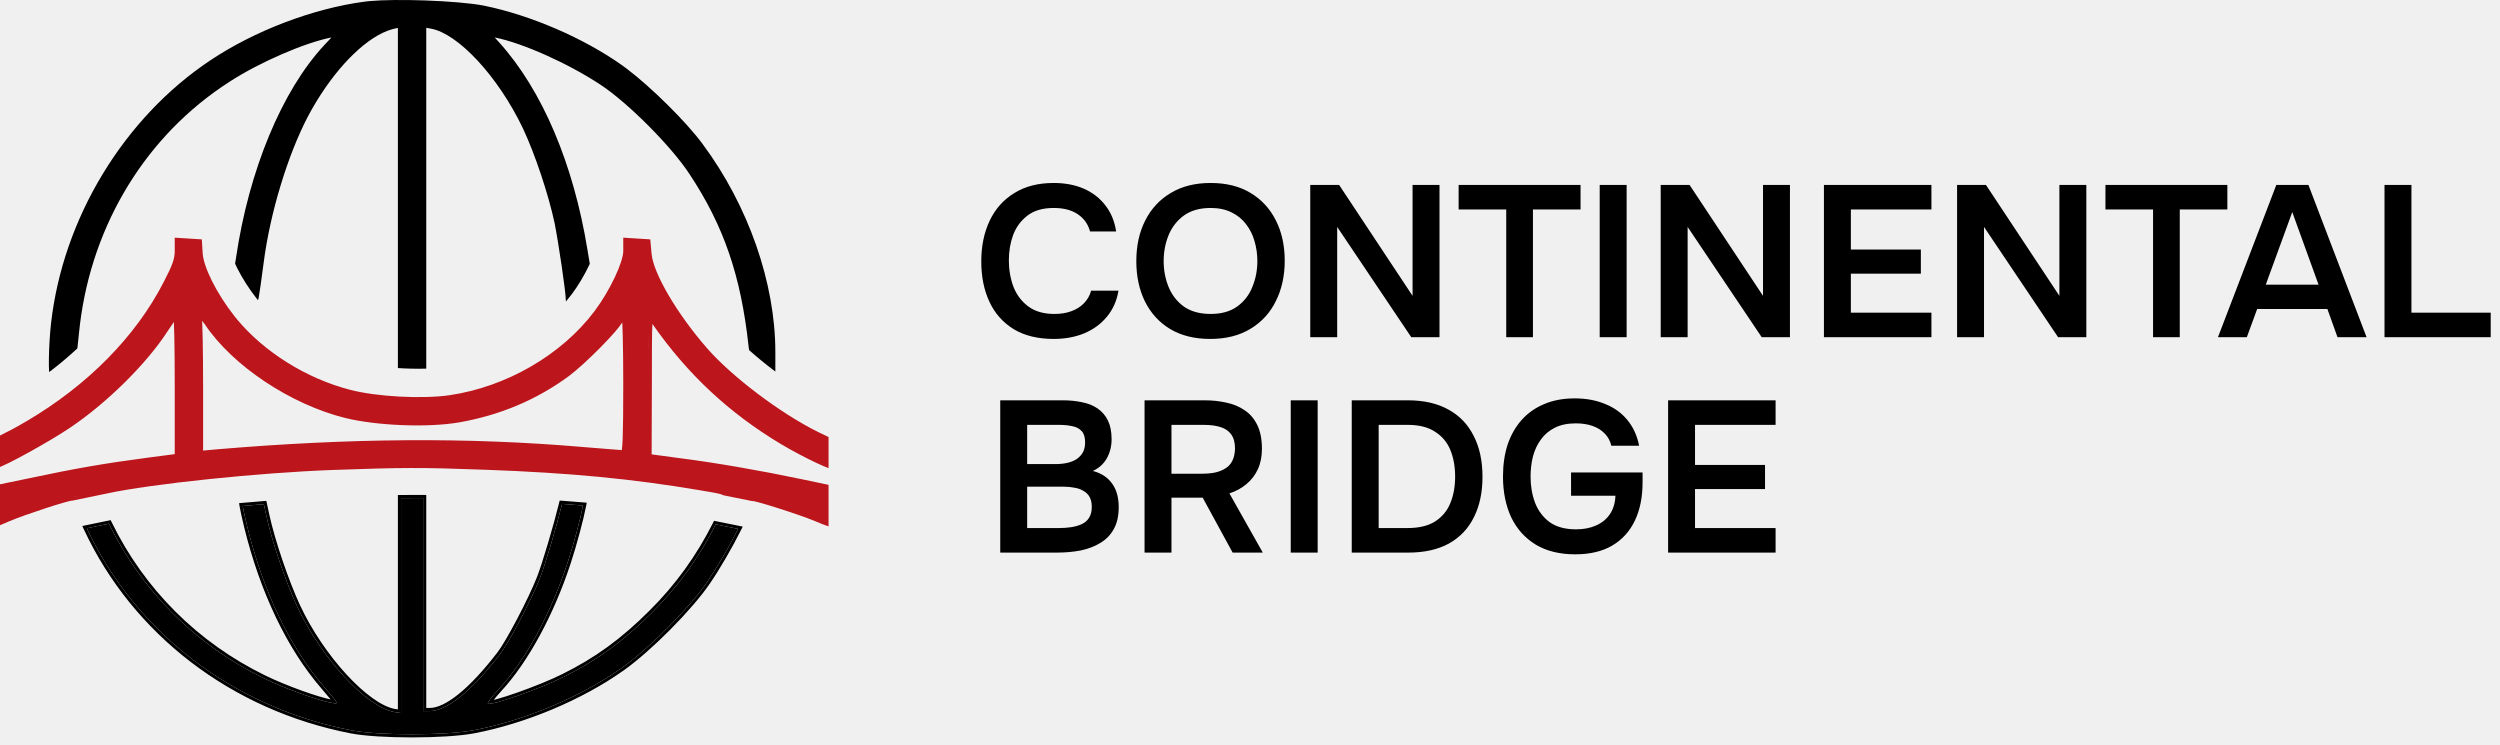
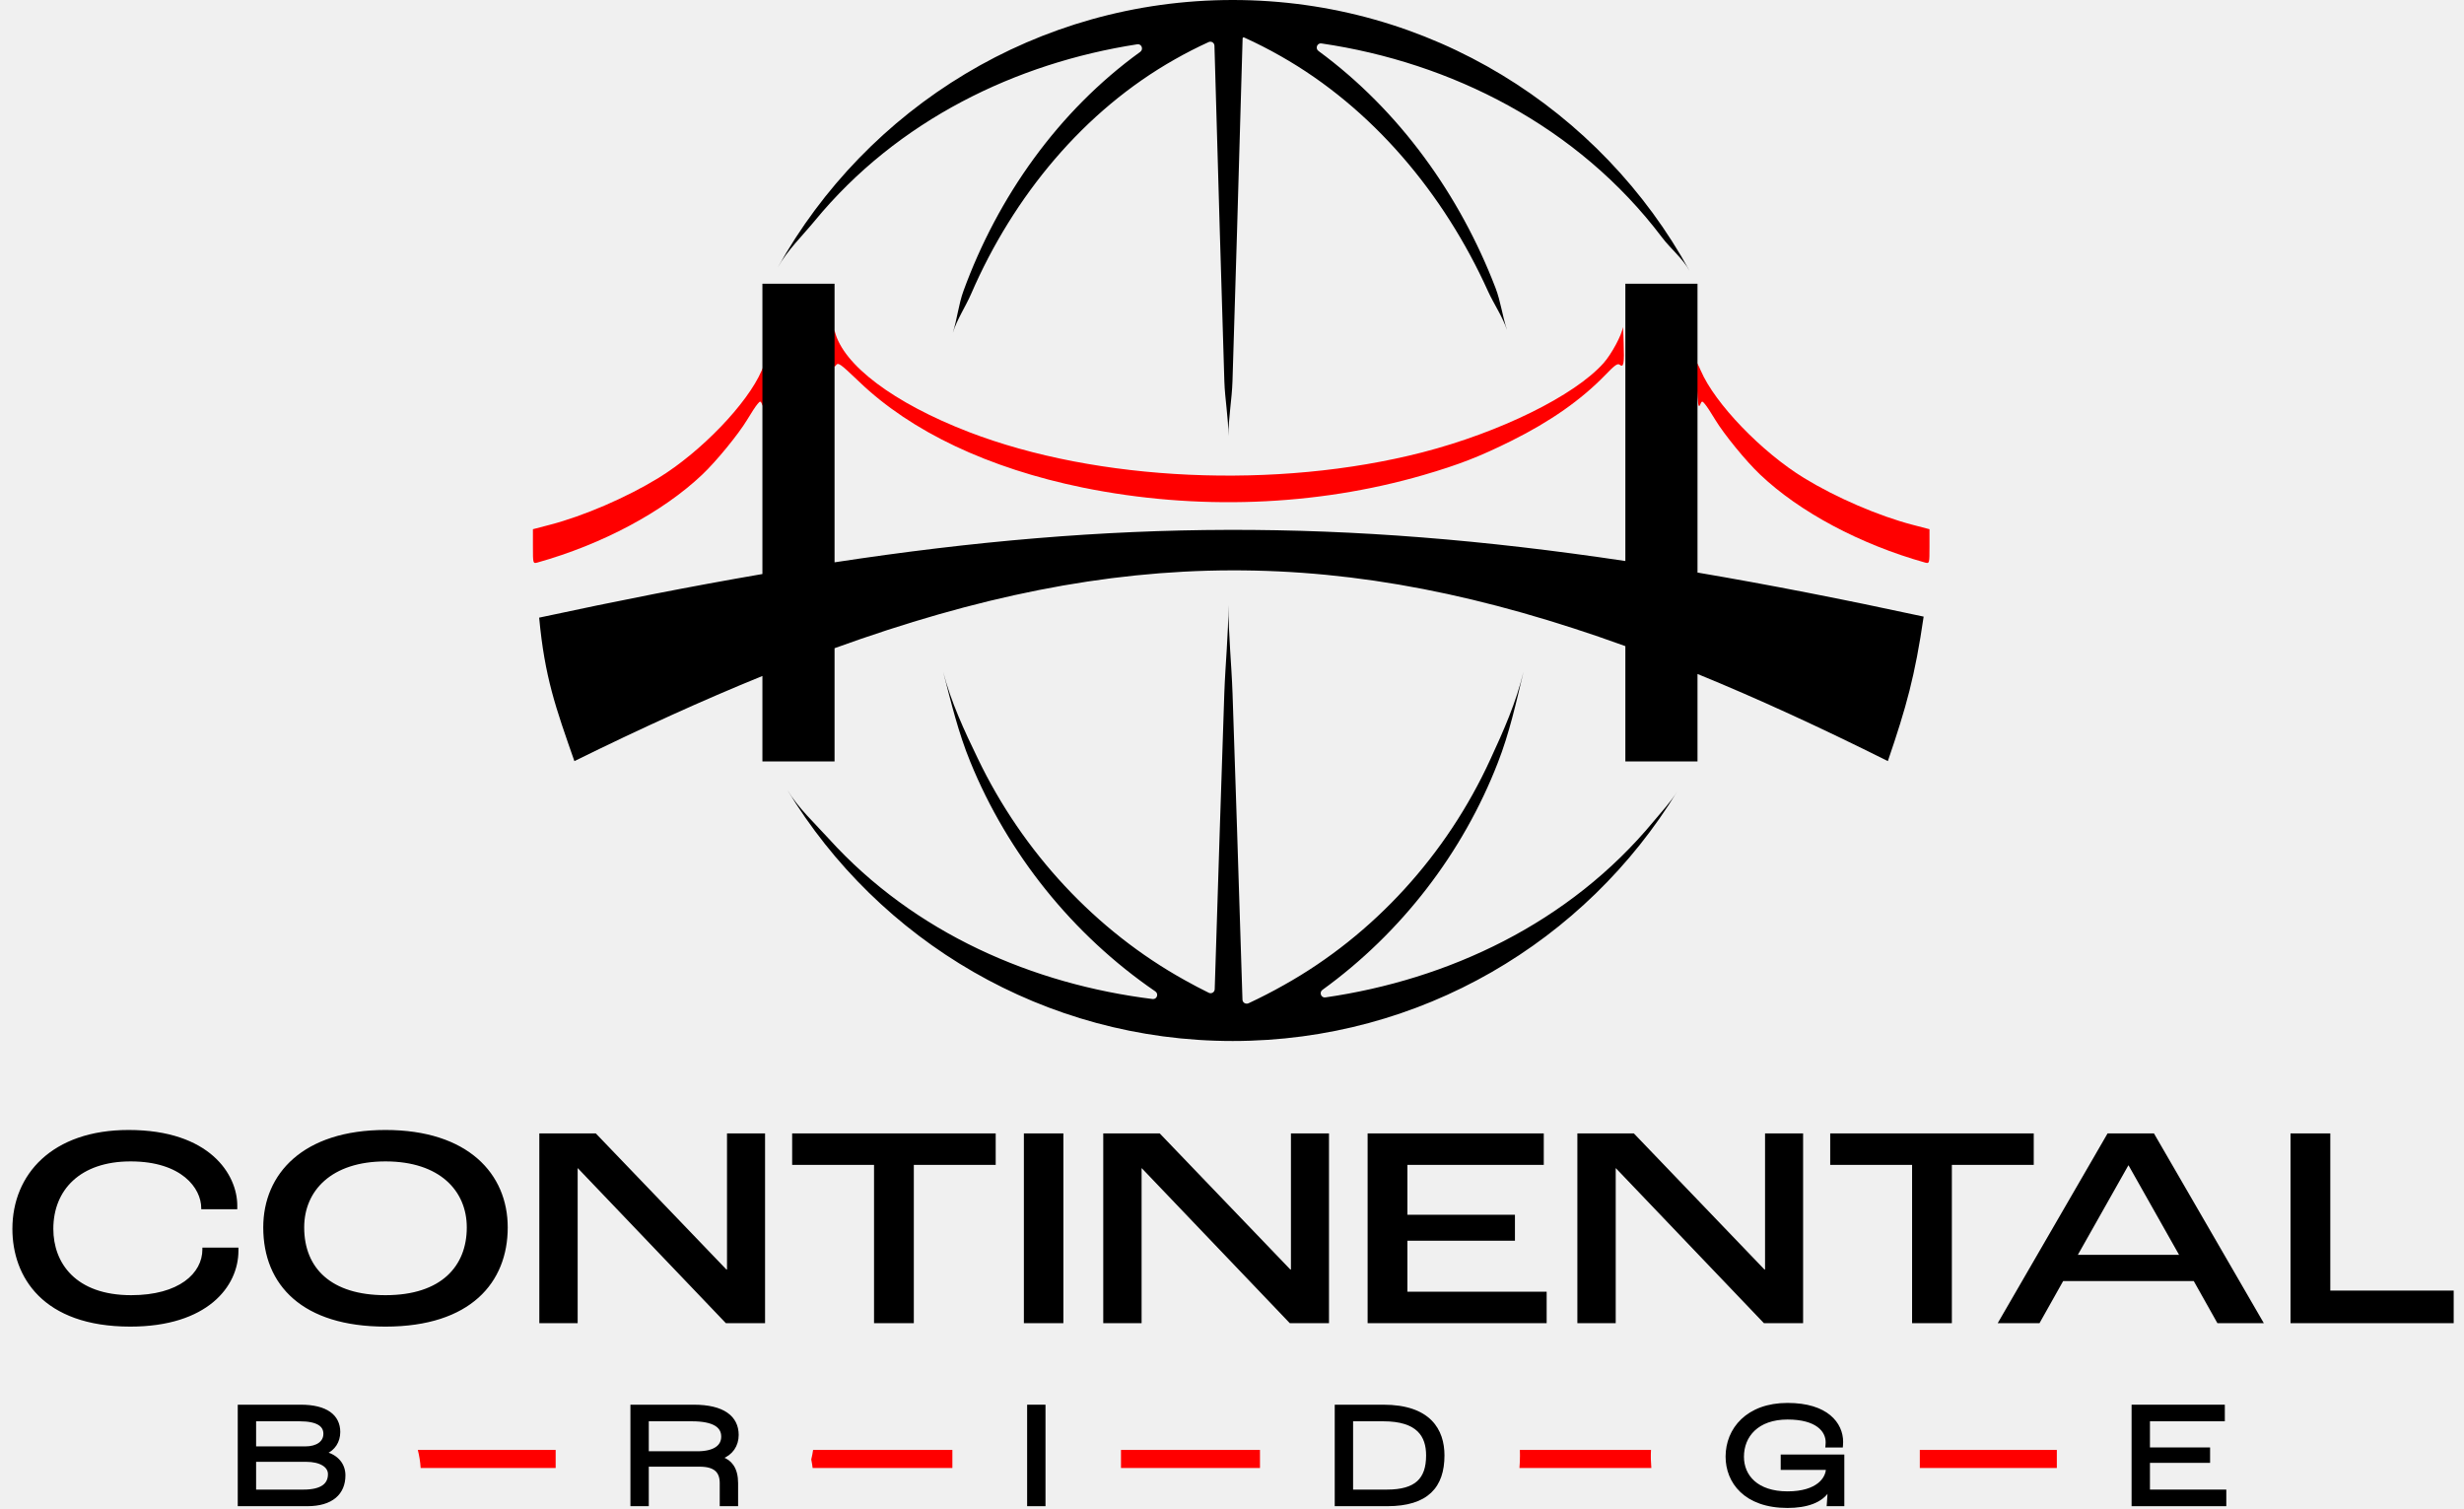
- <svg xmlns="http://www.w3.org/2000/svg" width="215" height="64" viewBox="0 0 215 64" fill="none">
-   <mask id="path-1-outside-1_488_2898" maskUnits="userSpaceOnUse" x="6.466" y="42.148" width="58" height="22" fill="black">
-     <rect fill="white" x="6.466" y="42.148" width="58" height="22" />
-     <path d="M30.213 62.806C32.569 63.262 38.251 63.262 40.702 62.806C45.13 61.97 49.956 59.936 53.49 57.428C55.827 55.775 59.342 52.221 60.824 50.036C61.722 48.722 62.751 46.935 63.477 45.483L61.556 45.094C60.132 47.924 58.316 50.453 56.055 52.696C53.603 55.148 51.361 56.782 48.492 58.207C46.497 59.214 42.184 60.734 41.956 60.506C41.899 60.449 42.317 59.898 42.906 59.252C45.186 56.801 47.39 52.734 48.815 48.383C49.351 46.762 49.911 44.639 50.138 43.476C49.548 43.425 48.949 43.379 48.339 43.334C47.88 45.215 46.873 48.621 46.421 49.751C45.68 51.632 43.742 55.319 42.981 56.288C40.549 59.442 38.421 61.152 36.958 61.152H36.389V42.835C35.749 42.829 35.13 42.831 34.488 42.838V61.323L33.88 61.228C31.486 60.772 27.629 56.591 25.558 52.164C24.57 50.036 23.392 46.578 22.898 44.316C22.827 43.97 22.755 43.644 22.691 43.361C22.087 43.41 21.479 43.46 20.873 43.515C20.938 43.913 21.071 44.478 21.263 45.286C22.631 50.853 24.931 55.661 27.838 59.024C29.148 60.563 29.168 60.563 28.541 60.449C27.287 60.221 24.455 59.195 22.707 58.34C16.867 55.495 12.205 50.858 9.366 45.038L7.466 45.431C11.638 54.376 20.046 60.833 30.213 62.806Z" />
-   </mask>
-   <path d="M30.213 62.806C32.569 63.262 38.251 63.262 40.702 62.806C45.13 61.97 49.956 59.936 53.49 57.428C55.827 55.775 59.342 52.221 60.824 50.036C61.722 48.722 62.751 46.935 63.477 45.483L61.556 45.094C60.132 47.924 58.316 50.453 56.055 52.696C53.603 55.148 51.361 56.782 48.492 58.207C46.497 59.214 42.184 60.734 41.956 60.506C41.899 60.449 42.317 59.898 42.906 59.252C45.186 56.801 47.39 52.734 48.815 48.383C49.351 46.762 49.911 44.639 50.138 43.476C49.548 43.425 48.949 43.379 48.339 43.334C47.88 45.215 46.873 48.621 46.421 49.751C45.68 51.632 43.742 55.319 42.981 56.288C40.549 59.442 38.421 61.152 36.958 61.152H36.389V42.835C35.749 42.829 35.13 42.831 34.488 42.838V61.323L33.88 61.228C31.486 60.772 27.629 56.591 25.558 52.164C24.57 50.036 23.392 46.578 22.898 44.316C22.827 43.97 22.755 43.644 22.691 43.361C22.087 43.41 21.479 43.46 20.873 43.515C20.938 43.913 21.071 44.478 21.263 45.286C22.631 50.853 24.931 55.661 27.838 59.024C29.148 60.563 29.168 60.563 28.541 60.449C27.287 60.221 24.455 59.195 22.707 58.34C16.867 55.495 12.205 50.858 9.366 45.038L7.466 45.431C11.638 54.376 20.046 60.833 30.213 62.806Z" fill="black" />
-   <path d="M30.213 62.806L30.162 63.071L30.162 63.071L30.213 62.806ZM40.702 62.806L40.752 63.071L40.752 63.071L40.702 62.806ZM53.49 57.428L53.334 57.208L53.334 57.208L53.49 57.428ZM60.824 50.036L60.601 49.885L60.601 49.884L60.824 50.036ZM63.477 45.483L63.53 45.218L63.875 45.288L63.718 45.603L63.477 45.483ZM61.556 45.094L61.315 44.972L61.407 44.788L61.609 44.829L61.556 45.094ZM56.055 52.696L55.864 52.505L55.865 52.505L56.055 52.696ZM48.492 58.207L48.371 57.966L48.372 57.965L48.492 58.207ZM41.956 60.506L41.765 60.697L41.765 60.697L41.956 60.506ZM42.906 59.252L42.707 59.07L42.709 59.068L42.906 59.252ZM48.815 48.383L48.559 48.299L48.559 48.298L48.815 48.383ZM50.138 43.476L50.161 43.207L50.46 43.233L50.403 43.527L50.138 43.476ZM48.339 43.334L48.077 43.27L48.131 43.048L48.358 43.065L48.339 43.334ZM46.421 49.751L46.17 49.652L46.17 49.651L46.421 49.751ZM42.981 56.288L42.768 56.123L42.769 56.122L42.981 56.288ZM36.389 61.152V61.422H36.119V61.152H36.389ZM36.389 42.835L36.391 42.565L36.658 42.568V42.835H36.389ZM34.488 42.838H34.218V42.571L34.485 42.568L34.488 42.838ZM34.488 61.323H34.758V61.638L34.447 61.59L34.488 61.323ZM33.88 61.228L33.838 61.495L33.829 61.494L33.88 61.228ZM25.558 52.164L25.313 52.278L25.313 52.278L25.558 52.164ZM22.898 44.316L22.634 44.374L22.633 44.37L22.898 44.316ZM22.691 43.361L22.67 43.092L22.904 43.074L22.955 43.302L22.691 43.361ZM20.873 43.515L20.607 43.558L20.56 43.272L20.849 43.246L20.873 43.515ZM21.263 45.286L21.001 45.351L21 45.349L21.263 45.286ZM27.838 59.024L28.042 58.848L28.043 58.849L27.838 59.024ZM28.541 60.449L28.589 60.184L28.589 60.184L28.541 60.449ZM22.707 58.34L22.825 58.097L22.826 58.097L22.707 58.34ZM9.366 45.038L9.312 44.774L9.517 44.731L9.609 44.92L9.366 45.038ZM7.466 45.431L7.221 45.545L7.077 45.236L7.411 45.166L7.466 45.431ZM30.213 62.806L30.264 62.541C31.416 62.764 33.404 62.878 35.422 62.878C37.439 62.878 39.452 62.764 40.653 62.54L40.702 62.806L40.752 63.071C39.501 63.304 37.447 63.417 35.422 63.417C33.397 63.417 31.366 63.304 30.162 63.071L30.213 62.806ZM40.702 62.806L40.652 62.541C45.042 61.711 49.833 59.693 53.334 57.208L53.49 57.428L53.646 57.648C50.079 60.179 45.216 62.228 40.752 63.071L40.702 62.806ZM53.49 57.428L53.334 57.208C55.647 55.572 59.138 52.041 60.601 49.885L60.824 50.036L61.047 50.188C59.546 52.401 56.008 55.977 53.646 57.648L53.49 57.428ZM60.824 50.036L60.601 49.884C61.491 48.582 62.514 46.806 63.235 45.362L63.477 45.483L63.718 45.603C62.988 47.065 61.953 48.863 61.047 50.188L60.824 50.036ZM63.477 45.483L63.423 45.747L61.502 45.358L61.556 45.094L61.609 44.829L63.53 45.218L63.477 45.483ZM61.556 45.094L61.797 45.215C60.36 48.07 58.528 50.623 56.245 52.888L56.055 52.696L55.865 52.505C58.105 50.282 59.904 47.777 61.315 44.972L61.556 45.094ZM56.055 52.696L56.245 52.887C53.775 55.357 51.51 57.01 48.612 58.449L48.492 58.207L48.372 57.965C51.213 56.554 53.432 54.938 55.864 52.505L56.055 52.696ZM48.492 58.207L48.614 58.448C47.601 58.959 46.012 59.595 44.651 60.074C43.97 60.314 43.34 60.516 42.863 60.645C42.626 60.709 42.419 60.757 42.261 60.781C42.183 60.792 42.106 60.8 42.038 60.798C42.005 60.798 41.964 60.794 41.923 60.784C41.885 60.774 41.821 60.752 41.765 60.697L41.956 60.506L42.147 60.315C42.105 60.274 42.063 60.263 42.056 60.261C42.044 60.258 42.041 60.259 42.052 60.259C42.074 60.26 42.115 60.257 42.18 60.247C42.309 60.228 42.492 60.186 42.723 60.124C43.181 60 43.797 59.803 44.472 59.565C45.823 59.09 47.388 58.462 48.371 57.966L48.492 58.207ZM41.956 60.506L41.765 60.697C41.69 60.621 41.681 60.532 41.681 60.487C41.681 60.44 41.692 60.402 41.7 60.378C41.716 60.33 41.741 60.282 41.764 60.242C41.813 60.157 41.886 60.053 41.974 59.937C42.151 59.703 42.409 59.397 42.707 59.07L42.906 59.252L43.106 59.434C42.815 59.753 42.569 60.046 42.404 60.263C42.321 60.373 42.263 60.457 42.231 60.512C42.214 60.541 42.211 60.551 42.213 60.546C42.213 60.544 42.22 60.524 42.221 60.492C42.221 60.462 42.215 60.383 42.147 60.315L41.956 60.506ZM42.906 59.252L42.709 59.068C44.954 56.654 47.142 52.626 48.559 48.299L48.815 48.383L49.072 48.467C47.639 52.842 45.419 56.947 43.104 59.436L42.906 59.252ZM48.815 48.383L48.559 48.298C49.092 46.686 49.649 44.575 49.873 43.424L50.138 43.476L50.403 43.527C50.174 44.704 49.61 46.838 49.072 48.468L48.815 48.383ZM50.138 43.476L50.114 43.744C49.526 43.694 48.929 43.648 48.319 43.603L48.339 43.334L48.358 43.065C48.969 43.109 49.57 43.156 50.161 43.207L50.138 43.476ZM48.339 43.334L48.601 43.398C48.141 45.283 47.131 48.703 46.671 49.851L46.421 49.751L46.17 49.651C46.615 48.538 47.618 45.147 48.077 43.27L48.339 43.334ZM46.421 49.751L46.672 49.85C46.296 50.804 45.621 52.206 44.947 53.487C44.276 54.762 43.591 55.948 43.194 56.455L42.981 56.288L42.769 56.122C43.132 55.659 43.796 54.517 44.469 53.236C45.14 51.961 45.805 50.579 46.17 49.652L46.421 49.751ZM42.981 56.288L43.195 56.453C41.972 58.039 40.817 59.273 39.776 60.113C38.743 60.946 37.785 61.422 36.958 61.422V61.152V60.883C37.595 60.883 38.431 60.504 39.437 59.693C40.434 58.889 41.559 57.691 42.768 56.123L42.981 56.288ZM36.958 61.152V61.422H36.389V61.152V60.883H36.958V61.152ZM36.389 61.152H36.119V42.835H36.389H36.658V61.152H36.389ZM36.389 42.835L36.386 43.105C35.749 43.099 35.132 43.101 34.491 43.108L34.488 42.838L34.485 42.568C35.129 42.561 35.749 42.559 36.391 42.565L36.389 42.835ZM34.488 42.838H34.758V61.323H34.488H34.218V42.838H34.488ZM34.488 61.323L34.447 61.59L33.838 61.495L33.88 61.228L33.921 60.962L34.53 61.057L34.488 61.323ZM33.88 61.228L33.829 61.494C33.176 61.369 32.449 60.997 31.703 60.461C30.954 59.923 30.169 59.206 29.399 58.368C27.859 56.693 26.361 54.518 25.313 52.278L25.558 52.164L25.802 52.05C26.825 54.237 28.292 56.367 29.796 58.003C30.548 58.821 31.306 59.511 32.018 60.023C32.734 60.538 33.387 60.86 33.93 60.964L33.88 61.228ZM25.558 52.164L25.313 52.278C24.317 50.132 23.132 46.655 22.634 44.374L22.898 44.316L23.161 44.259C23.651 46.5 24.822 49.939 25.802 52.05L25.558 52.164ZM22.898 44.316L22.633 44.37C22.563 44.027 22.491 43.702 22.428 43.42L22.691 43.361L22.955 43.302C23.018 43.585 23.091 43.914 23.162 44.263L22.898 44.316ZM22.691 43.361L22.713 43.63C22.109 43.679 21.502 43.729 20.897 43.783L20.873 43.515L20.849 43.246C21.456 43.191 22.065 43.141 22.67 43.092L22.691 43.361ZM20.873 43.515L21.139 43.471C21.202 43.858 21.332 44.411 21.525 45.224L21.263 45.286L21 45.349C20.809 44.544 20.673 43.968 20.607 43.558L20.873 43.515ZM21.263 45.286L21.525 45.222C22.886 50.759 25.17 55.525 28.042 58.848L27.838 59.024L27.634 59.201C24.692 55.797 22.376 50.948 21.001 45.351L21.263 45.286ZM27.838 59.024L28.043 58.849C28.37 59.233 28.619 59.524 28.797 59.741C28.969 59.95 29.095 60.114 29.157 60.234C29.173 60.267 29.19 60.307 29.201 60.351C29.211 60.394 29.22 60.459 29.198 60.531C29.144 60.712 28.977 60.751 28.913 60.759C28.842 60.767 28.766 60.759 28.707 60.751C28.644 60.742 28.569 60.729 28.493 60.715L28.541 60.449L28.589 60.184C28.67 60.198 28.732 60.21 28.782 60.217C28.837 60.224 28.852 60.223 28.847 60.223C28.843 60.224 28.815 60.227 28.78 60.248C28.738 60.274 28.699 60.318 28.681 60.377C28.666 60.428 28.674 60.466 28.676 60.477C28.679 60.489 28.681 60.49 28.675 60.478C28.646 60.421 28.561 60.303 28.38 60.083C28.206 59.871 27.961 59.585 27.633 59.199L27.838 59.024ZM28.541 60.449L28.493 60.715C27.205 60.48 24.348 59.443 22.588 58.582L22.707 58.34L22.826 58.097C24.562 58.947 27.369 59.962 28.589 60.184L28.541 60.449ZM22.707 58.34L22.589 58.582C16.695 55.712 11.989 51.03 9.124 45.156L9.366 45.038L9.609 44.92C12.421 50.684 17.039 55.279 22.825 58.097L22.707 58.34ZM9.366 45.038L9.421 45.302L7.52 45.695L7.466 45.431L7.411 45.166L9.312 44.774L9.366 45.038ZM7.466 45.431L7.71 45.317C11.844 54.18 20.178 60.584 30.264 62.541L30.213 62.806L30.162 63.071C19.913 61.082 11.432 54.572 7.221 45.545L7.466 45.431Z" fill="black" mask="url(#path-1-outside-1_488_2898)" />
-   <path d="M4.486 31.802C4.482 31.714 4.478 31.617 4.475 31.511C4.478 31.617 4.483 31.714 4.487 31.801C5.25 31.212 5.973 30.597 6.654 29.962L6.786 28.716V28.715C7.625 19.973 12.106 12.245 19.039 7.495L19.718 7.045L19.718 7.044C22.333 5.344 26.223 3.669 28.507 3.22L27.925 3.839C24.246 7.769 21.4 14.649 20.293 22.205L20.218 22.672C20.278 22.806 20.346 22.948 20.421 23.097C20.829 23.911 21.407 24.83 22.077 25.68C22.113 25.726 22.151 25.769 22.187 25.814C22.191 25.804 22.195 25.793 22.198 25.783L22.247 25.599L22.25 25.587C22.309 25.289 22.5 23.948 22.671 22.623C23.22 18.338 24.732 13.358 26.483 10.011L26.837 9.364L27.246 8.671C28.218 7.086 29.299 5.72 30.386 4.67C31.555 3.54 32.712 2.793 33.734 2.513L33.937 2.463L34.218 2.403V31.655C35.046 31.707 35.886 31.725 36.658 31.703V2.391L37.061 2.465H37.062C38.198 2.668 39.634 3.662 41.076 5.214C42.507 6.756 43.908 8.81 44.98 11.057C46.016 13.261 47.168 16.718 47.696 19.187C47.866 20.046 48.107 21.525 48.306 22.882C48.406 23.561 48.495 24.208 48.558 24.729C48.623 25.258 48.659 25.64 48.659 25.8C48.659 25.839 48.661 25.883 48.671 25.928C48.847 25.721 49.016 25.509 49.178 25.294L49.179 25.293C49.722 24.572 50.262 23.658 50.659 22.822C50.681 22.776 50.701 22.73 50.721 22.686L50.525 21.5C49.323 14.114 46.648 7.77 42.935 3.653H42.934L42.542 3.22C44.916 3.688 48.844 5.438 51.649 7.29C52.834 8.073 54.359 9.398 55.788 10.834C57.217 12.269 58.532 13.799 59.306 14.984L59.307 14.985C62.245 19.429 63.715 23.7 64.376 29.762V29.766C64.391 29.888 64.405 30.001 64.419 30.106C65.109 30.722 65.878 31.35 66.68 31.954V30.285C66.68 24.331 64.358 17.683 60.432 12.397L60.433 12.396C59.027 10.485 56.015 7.509 53.903 5.91L53.494 5.609C50.214 3.288 45.675 1.316 41.648 0.492V0.491C40.542 0.268 38.518 0.106 36.505 0.037C34.743 -0.024 32.962 -0.013 31.783 0.094L31.316 0.146C26.904 0.741 21.906 2.638 18.092 5.187C10.633 10.153 5.403 18.794 4.387 27.822L4.386 27.823C4.281 28.801 4.219 29.926 4.205 30.807C4.198 31.247 4.203 31.632 4.22 31.91C4.222 31.94 4.225 31.969 4.227 31.998C4.314 31.932 4.401 31.868 4.486 31.802ZM40.624 0.603C40.445 0.581 40.256 0.559 40.059 0.539C40.462 0.581 40.829 0.626 41.147 0.676L40.624 0.603ZM41.594 0.755L42.3 0.911C42.314 0.914 42.328 0.918 42.342 0.921C42.091 0.862 41.842 0.806 41.594 0.755ZM43.284 4.471C43.419 4.634 43.553 4.801 43.685 4.97C43.553 4.801 43.419 4.634 43.284 4.471ZM25.391 7.738C25.458 7.625 25.525 7.513 25.593 7.402C25.525 7.513 25.458 7.625 25.391 7.738ZM25.269 7.944C25.283 7.92 25.298 7.896 25.312 7.872C25.256 7.967 25.201 8.064 25.146 8.161C25.187 8.088 25.228 8.016 25.269 7.944ZM24.981 8.453C24.995 8.427 25.01 8.402 25.024 8.377C24.984 8.449 24.944 8.522 24.904 8.595C24.93 8.548 24.955 8.5 24.981 8.453ZM24.669 9.036C24.691 8.993 24.713 8.95 24.736 8.908C24.713 8.95 24.691 8.993 24.669 9.036ZM45.818 12.309C45.752 12.146 45.685 11.985 45.619 11.829H45.62C45.783 12.213 45.944 12.621 46.105 13.043C46.01 12.793 45.915 12.547 45.818 12.309ZM46.303 13.575C46.354 13.713 46.406 13.852 46.456 13.992C46.406 13.852 46.354 13.713 46.303 13.575ZM9.97 13.692C9.992 13.661 10.014 13.63 10.036 13.599C9.964 13.705 9.892 13.811 9.821 13.918C9.871 13.842 9.92 13.767 9.97 13.692ZM9.461 14.467C9.506 14.396 9.552 14.325 9.598 14.255C9.552 14.325 9.506 14.396 9.461 14.467ZM46.676 14.627C46.721 14.758 46.767 14.89 46.811 15.023C46.767 14.89 46.721 14.758 46.676 14.627ZM7.026 25.33C7.062 25.158 7.102 24.988 7.14 24.817C7.096 25.013 7.051 25.21 7.011 25.408L7.026 25.33ZM4.51 29.813C4.515 29.703 4.519 29.591 4.525 29.478C4.519 29.591 4.515 29.703 4.51 29.813ZM4.48 30.638C4.482 30.552 4.484 30.463 4.487 30.373C4.484 30.463 4.482 30.552 4.48 30.638ZM4.473 31.374C4.473 31.336 4.474 31.297 4.473 31.257C4.474 31.297 4.473 31.336 4.473 31.374Z" fill="black" />
-   <path d="M53.888 20.458L54.8 20.515L55.692 20.571L55.924 20.587L55.944 20.816L56.039 21.859C56.119 22.671 56.647 23.94 57.502 25.398C58.35 26.846 59.5 28.448 60.781 29.918C62.94 32.395 67.089 35.528 70.348 37.148L71.256 37.584V40.26C71.242 40.254 71.227 40.25 71.212 40.244C70.918 40.132 70.524 39.959 70.082 39.749C69.197 39.328 68.096 38.749 67.166 38.193C62.698 35.52 59.125 32.186 56.108 27.861C56.108 27.871 56.107 27.881 56.106 27.891C56.064 28.632 56.06 30.166 56.06 33.116V33.117L56.04 39.075L58.331 39.386L58.332 39.385C61.628 39.804 65.512 40.49 68.956 41.213H68.957L71.256 41.697V45.266C71.241 45.262 71.226 45.258 71.211 45.253C70.912 45.155 70.518 45.005 70.103 44.821C69.363 44.513 68.003 44.046 66.811 43.67C66.214 43.481 65.663 43.317 65.257 43.207C65.053 43.152 64.89 43.112 64.777 43.089C64.766 43.086 64.755 43.086 64.745 43.084L64.73 43.103L64.572 43.071L62.245 42.601L62.209 42.594L62.177 42.577C62.045 42.51 61.83 42.451 61.489 42.385C61.153 42.319 60.73 42.253 60.19 42.161C54.352 41.175 49.024 40.663 41.699 40.397C36.121 40.189 34.512 40.207 28.645 40.416C22.325 40.644 12.995 41.612 9.179 42.443L9.176 42.444L6.23 43.053L6.204 43.057H6.176C6.174 43.058 6.168 43.058 6.159 43.059C6.147 43.061 6.13 43.063 6.108 43.067C6.065 43.075 6.008 43.087 5.939 43.103C5.801 43.136 5.621 43.185 5.409 43.246C4.986 43.368 4.445 43.536 3.873 43.724C2.727 44.098 1.472 44.542 0.809 44.822H0.81L0 45.167V41.65L2.472 41.138V41.137C6.411 40.299 9.021 39.843 12.658 39.367V39.366L15.027 39.056V33.154C15.027 31.465 15.013 29.932 14.989 28.825C14.979 28.366 14.966 27.981 14.953 27.689C14.799 27.905 14.613 28.178 14.421 28.474C12.612 31.284 9.163 34.691 5.945 36.837C5.053 37.432 3.702 38.229 2.471 38.908C1.855 39.248 1.265 39.559 0.777 39.802C0.482 39.948 0.216 40.072 0 40.163V39.87C0.006 39.867 0.012 39.866 0.018 39.863C0.2 39.783 0.416 39.679 0.658 39.559C0.9 39.439 1.167 39.302 1.45 39.152C0.875 39.456 0.366 39.708 0 39.869V37.457C0.499 37.218 1.441 36.726 2.275 36.228L2.277 36.227C7.542 33.133 11.682 28.931 14.068 24.271L14.07 24.268C14.848 22.788 15.027 22.232 15.027 21.601V20.439L15.315 20.458L16.207 20.515L17.119 20.571L17.357 20.587L17.371 20.825L17.429 21.775C17.464 22.356 17.752 23.214 18.241 24.19C18.727 25.159 19.396 26.217 20.164 27.191L20.386 27.465C22.717 30.274 26.369 32.557 30.091 33.519V33.52C32.392 34.119 36.271 34.327 38.649 33.99V33.989C43.542 33.277 48.304 30.519 51.128 26.76C51.781 25.892 52.404 24.834 52.862 23.868C53.092 23.385 53.278 22.928 53.406 22.533C53.536 22.133 53.6 21.815 53.601 21.601V20.439L53.888 20.458ZM66.038 43.15C66.568 43.308 67.192 43.505 67.81 43.709L66.892 43.412C66.592 43.317 66.303 43.229 66.038 43.15ZM6.176 42.787C6.152 42.787 6.117 42.792 6.072 42.8C6.117 42.792 6.152 42.788 6.176 42.788L9.121 42.179L6.176 42.787ZM41.709 40.128C42.167 40.144 42.618 40.162 43.062 40.181C42.618 40.162 42.167 40.143 41.709 40.127C41.011 40.101 40.374 40.078 39.784 40.059L41.709 40.128ZM17.395 27.879C17.408 28.207 17.421 28.661 17.432 29.206C17.453 30.296 17.467 31.756 17.467 33.325V38.75L18.655 38.642H18.656C30.127 37.672 40.175 37.596 50.017 38.433L50.016 38.434C50.956 38.51 51.84 38.58 52.502 38.633C52.833 38.659 53.109 38.68 53.309 38.695C53.37 38.7 53.425 38.705 53.471 38.708C53.474 38.69 53.48 38.67 53.483 38.648C53.511 38.453 53.533 38.139 53.551 37.674C53.586 36.746 53.601 35.254 53.601 33.002C53.601 31.36 53.582 29.866 53.554 28.784C53.543 28.363 53.528 28.004 53.515 27.724C53.385 27.939 53.156 28.232 52.88 28.551C52.54 28.943 52.105 29.406 51.64 29.878C50.711 30.819 49.64 31.809 48.92 32.345L48.919 32.346C46.148 34.385 42.992 35.712 39.476 36.327H39.475C36.795 36.789 32.407 36.617 29.674 35.943H29.673C24.984 34.771 19.985 31.452 17.604 27.875C17.527 27.766 17.449 27.671 17.378 27.588C17.383 27.67 17.39 27.768 17.395 27.879ZM64.846 36.358C65.109 36.545 65.375 36.729 65.644 36.91C66.184 37.272 66.737 37.622 67.305 37.962V37.961C66.453 37.451 65.634 36.918 64.846 36.358ZM53.858 35.836C53.854 36.222 53.849 36.568 53.843 36.875C53.849 36.568 53.854 36.223 53.858 35.837V35.836ZM39.429 36.06C39.264 36.089 39.092 36.116 38.914 36.139C39.092 36.116 39.264 36.09 39.429 36.061C39.637 36.025 39.845 35.985 40.051 35.943C39.845 35.985 39.637 36.024 39.429 36.06ZM35.112 34.406C35.18 34.408 35.247 34.41 35.315 34.411C35.247 34.41 35.18 34.408 35.112 34.406ZM55.797 29.674C55.79 30.521 55.789 31.643 55.789 33.115L55.79 33.116C55.79 30.908 55.792 29.488 55.812 28.599L55.797 29.674ZM53.825 28.983C53.851 30.048 53.87 31.46 53.87 33.002L53.857 30.68C53.85 30.053 53.837 29.48 53.825 28.983ZM15.248 28.381C15.276 29.443 15.294 31.043 15.296 32.844C15.294 31.041 15.276 29.44 15.248 28.378V28.381ZM14.194 28.327C14.027 28.587 13.846 28.853 13.651 29.123C13.846 28.854 14.028 28.588 14.195 28.328L14.194 28.327ZM52.546 28.521H52.547H52.546ZM53.338 27.491C53.306 27.559 53.252 27.646 53.18 27.748L53.274 27.606C53.301 27.563 53.323 27.525 53.339 27.491C53.367 27.425 53.399 27.362 53.433 27.305L53.338 27.491ZM53.77 27.491C53.766 27.421 53.762 27.357 53.758 27.302C53.762 27.357 53.766 27.421 53.77 27.491ZM53.749 27.202C53.741 27.119 53.735 27.062 53.727 27.035C53.735 27.062 53.741 27.119 53.749 27.202Z" fill="#BC151C" />
-   <path d="M90.615 29.148C89.256 29.148 88.114 28.87 87.188 28.314C86.261 27.746 85.564 26.962 85.094 25.962C84.625 24.961 84.39 23.8 84.39 22.479C84.39 21.158 84.631 19.991 85.113 18.978C85.594 17.965 86.298 17.175 87.225 16.607C88.151 16.026 89.281 15.736 90.615 15.736C91.603 15.736 92.473 15.903 93.226 16.236C93.98 16.57 94.591 17.045 95.06 17.663C95.542 18.268 95.851 19.015 95.987 19.904H93.745C93.572 19.274 93.22 18.78 92.689 18.422C92.158 18.064 91.467 17.885 90.615 17.885C89.688 17.885 88.941 18.101 88.373 18.533C87.805 18.966 87.391 19.521 87.132 20.201C86.885 20.88 86.761 21.608 86.761 22.387C86.761 23.189 86.891 23.942 87.15 24.646C87.422 25.35 87.848 25.918 88.429 26.351C89.009 26.783 89.756 26.999 90.67 26.999C91.238 26.999 91.732 26.919 92.152 26.758C92.584 26.598 92.942 26.369 93.226 26.073C93.523 25.764 93.727 25.406 93.838 24.998H96.19C96.042 25.875 95.709 26.622 95.19 27.24C94.684 27.857 94.035 28.333 93.245 28.666C92.467 28.987 91.59 29.148 90.615 29.148ZM104.077 29.148C102.73 29.148 101.582 28.864 100.631 28.296C99.692 27.728 98.97 26.937 98.464 25.925C97.97 24.912 97.723 23.757 97.723 22.461C97.723 21.139 97.976 19.978 98.482 18.978C98.989 17.965 99.717 17.175 100.668 16.607C101.619 16.026 102.768 15.736 104.114 15.736C105.46 15.736 106.602 16.02 107.541 16.588C108.492 17.157 109.22 17.947 109.726 18.959C110.233 19.96 110.486 21.114 110.486 22.424C110.486 23.72 110.233 24.875 109.726 25.887C109.232 26.9 108.504 27.697 107.541 28.277C106.59 28.858 105.435 29.148 104.077 29.148ZM104.114 26.999C105.052 26.999 105.818 26.783 106.411 26.351C107.003 25.918 107.436 25.357 107.707 24.665C107.991 23.973 108.133 23.239 108.133 22.461C108.133 21.868 108.053 21.3 107.893 20.756C107.744 20.213 107.504 19.725 107.17 19.293C106.849 18.861 106.435 18.521 105.929 18.274C105.423 18.015 104.818 17.885 104.114 17.885C103.187 17.885 102.422 18.101 101.817 18.533C101.224 18.966 100.785 19.528 100.501 20.219C100.217 20.911 100.075 21.658 100.075 22.461C100.075 23.251 100.217 23.992 100.501 24.683C100.785 25.375 101.224 25.937 101.817 26.369C102.422 26.789 103.187 26.999 104.114 26.999ZM112.682 29V15.903H115.164L121.481 25.443V15.903H123.797V29H121.37L114.998 19.515V29H112.682ZM129.536 29V18.015H125.442V15.903H135.927V18.015H131.833V29H129.536ZM137.574 29V15.903H139.89V29H137.574ZM142.82 29V15.903H145.302L151.619 25.443V15.903H153.935V29H151.508L145.136 19.515V29H142.82ZM156.858 29V15.903H166.102V18.015H159.174V21.46H165.194V23.535H159.174V26.888H166.102V29H156.858ZM168.309 29V15.903H170.791L177.108 25.443V15.903H179.424V29H176.997L170.625 19.515V29H168.309ZM185.163 29V18.015H181.069V15.903H191.553V18.015H187.46V29H185.163ZM190.744 29L195.764 15.903H198.524L203.526 29H201.025L200.155 26.573H194.116L193.227 29H190.744ZM194.857 24.48H199.395L197.135 18.237L194.857 24.48ZM205.068 29V15.903H207.384V26.888H214.2V29H205.068Z" fill="black" />
-   <path d="M86.021 47.524V34.427H91.393C91.998 34.427 92.553 34.483 93.06 34.594C93.579 34.693 94.023 34.872 94.394 35.131C94.776 35.391 95.073 35.736 95.283 36.169C95.493 36.601 95.598 37.138 95.598 37.78C95.598 38.373 95.462 38.916 95.19 39.41C94.918 39.892 94.517 40.256 93.986 40.503C94.702 40.688 95.252 41.047 95.635 41.578C96.017 42.096 96.209 42.776 96.209 43.615C96.209 44.368 96.067 44.998 95.783 45.505C95.511 45.999 95.128 46.394 94.634 46.69C94.153 46.987 93.591 47.203 92.949 47.339C92.306 47.462 91.621 47.524 90.892 47.524H86.021ZM88.336 45.412H91.096C91.442 45.412 91.782 45.387 92.115 45.338C92.448 45.289 92.751 45.202 93.023 45.079C93.294 44.955 93.504 44.776 93.653 44.541C93.813 44.294 93.893 43.98 93.893 43.597C93.893 43.251 93.832 42.967 93.708 42.745C93.585 42.522 93.412 42.349 93.189 42.226C92.98 42.09 92.726 41.997 92.43 41.948C92.134 41.886 91.825 41.855 91.504 41.855H88.336V45.412ZM88.336 39.91H90.781C91.164 39.91 91.51 39.873 91.819 39.799C92.127 39.725 92.393 39.614 92.615 39.466C92.838 39.305 93.01 39.114 93.134 38.892C93.257 38.657 93.319 38.373 93.319 38.039C93.319 37.607 93.22 37.286 93.023 37.076C92.825 36.854 92.553 36.712 92.208 36.65C91.874 36.576 91.498 36.539 91.078 36.539H88.336V39.91ZM98.431 47.524V34.427H103.599C104.266 34.427 104.896 34.495 105.489 34.631C106.081 34.755 106.606 34.977 107.063 35.298C107.52 35.607 107.878 36.033 108.137 36.576C108.397 37.119 108.526 37.792 108.526 38.595C108.526 39.262 108.409 39.849 108.175 40.355C107.94 40.861 107.613 41.287 107.193 41.633C106.785 41.979 106.297 42.244 105.729 42.43L108.601 47.524H106.007L103.432 42.8H100.746V47.524H98.431ZM100.746 40.744H103.284C103.704 40.744 104.087 40.713 104.433 40.651C104.791 40.577 105.1 40.46 105.359 40.299C105.631 40.139 105.834 39.923 105.97 39.651C106.118 39.367 106.199 39.009 106.211 38.577C106.211 38.058 106.1 37.65 105.878 37.354C105.668 37.058 105.359 36.848 104.951 36.724C104.556 36.601 104.081 36.539 103.525 36.539H100.746V40.744ZM111.003 47.524V34.427H113.319V47.524H111.003ZM116.249 47.524V34.427H121.084C122.455 34.427 123.616 34.693 124.567 35.224C125.518 35.742 126.24 36.496 126.734 37.484C127.241 38.459 127.494 39.633 127.494 41.003C127.494 42.349 127.247 43.51 126.753 44.486C126.271 45.462 125.555 46.215 124.604 46.746C123.653 47.264 122.486 47.524 121.103 47.524H116.249ZM118.565 45.412H121.047C122.023 45.412 122.807 45.227 123.4 44.856C124.005 44.474 124.443 43.955 124.715 43.3C124.999 42.633 125.141 41.862 125.141 40.985C125.141 40.133 125.005 39.373 124.734 38.706C124.462 38.039 124.023 37.515 123.418 37.132C122.826 36.737 122.041 36.539 121.066 36.539H118.565V45.412ZM135.463 47.672C134.129 47.672 132.999 47.394 132.073 46.838C131.147 46.27 130.443 45.486 129.961 44.486C129.492 43.473 129.257 42.306 129.257 40.985C129.257 39.984 129.387 39.077 129.646 38.262C129.918 37.447 130.313 36.743 130.832 36.15C131.363 35.545 132.011 35.082 132.777 34.761C133.543 34.427 134.426 34.261 135.426 34.261C136.402 34.261 137.272 34.421 138.038 34.742C138.816 35.051 139.452 35.508 139.946 36.113C140.452 36.718 140.792 37.459 140.965 38.336H138.575C138.476 37.916 138.285 37.564 138.001 37.28C137.729 36.996 137.383 36.78 136.963 36.632C136.544 36.483 136.062 36.409 135.519 36.409C134.815 36.409 134.216 36.533 133.722 36.78C133.228 37.027 132.826 37.366 132.518 37.799C132.209 38.218 131.98 38.706 131.832 39.262C131.696 39.805 131.629 40.386 131.629 41.003C131.629 41.806 131.758 42.553 132.018 43.245C132.289 43.936 132.709 44.492 133.277 44.912C133.858 45.319 134.611 45.523 135.537 45.523C136.192 45.523 136.766 45.412 137.26 45.19C137.766 44.968 138.161 44.646 138.445 44.227C138.742 43.794 138.902 43.263 138.927 42.633H135.111V40.633H141.261V41.485C141.261 42.757 141.039 43.856 140.594 44.782C140.15 45.709 139.495 46.425 138.631 46.931C137.779 47.425 136.723 47.672 135.463 47.672ZM143.457 47.524V34.427H152.701V36.539H145.772V39.984H151.793V42.059H145.772V45.412H152.701V47.524H143.457Z" fill="black" />
+ <svg xmlns="http://www.w3.org/2000/svg" width="655" height="401" viewBox="0 0 655 401" fill="none">
+   <path d="M431.362 87.096C431.161 88.958 428.393 94.14 426.28 96.504C418.583 105.158 398.761 114.918 378.083 120.251C339.495 130.162 291.65 127.998 257.489 114.817C237.567 107.12 224.134 97.007 221.92 88.102C221.719 87.147 221.568 88.756 221.518 92.329C221.467 97.359 221.568 97.963 222.172 97.158C222.826 96.253 223.178 96.504 228.41 101.485C242.245 114.767 262.822 124.477 287.827 129.608C318.013 135.746 349.708 134.589 378.335 126.288C387.843 123.521 393.378 121.357 401.779 117.182C412.194 112 420.344 106.264 426.683 99.724C429.198 97.108 430.003 96.504 430.557 96.957C431.613 97.812 431.815 96.706 431.613 91.071C431.563 88.354 431.412 86.543 431.362 87.096Z" fill="#FF0000" />
+   <path d="M452.124 98.534C455.884 107.292 468.3 120.171 479.582 127.074C488.082 132.278 499.467 137.172 508.38 139.49L512.913 140.675V145.26C512.913 149.793 512.913 149.845 511.728 149.536C494.47 144.693 478.346 136.09 467.888 126.147C464.127 122.592 458.254 115.38 455.987 111.619C454.906 109.816 453.669 107.91 453.206 107.395C452.484 106.519 452.381 106.519 451.918 107.653C451.506 108.58 451.299 107.447 451.093 102.656C450.939 99.255 450.887 96.371 450.939 96.267C450.99 96.165 451.557 97.195 452.124 98.534Z" fill="#FF0000" />
+   <path d="M202.455 98.534C198.695 107.292 186.279 120.171 174.997 127.074C166.497 132.278 155.112 137.172 146.199 139.49L141.666 140.675V145.26C141.666 149.793 141.666 149.845 142.851 149.536C160.109 144.693 176.233 136.09 186.691 126.147C190.452 122.592 196.325 115.38 198.592 111.619C199.673 109.816 200.91 107.91 201.373 107.395C202.095 106.519 202.198 106.519 202.661 107.653C203.073 108.58 203.28 107.447 203.486 102.656C203.64 99.255 203.692 96.371 203.64 96.267C203.589 96.165 203.022 97.195 202.455 98.534Z" fill="#FF0000" />
+   <path d="M221.848 149.477C295.968 138.192 356.911 137.877 432.066 149.129V75.423H451.244V152.196C470.172 155.409 490.079 159.309 511.36 163.908C509.07 179.615 506.77 187.919 501.845 202.317C484.051 193.427 467.274 185.708 451.244 179.157V202.402H432.066V171.754C357.352 144.7 297.484 144.914 221.848 172.306V202.402H202.67V179.688C186.838 186.125 170.261 193.668 152.687 202.317C147.7 188.049 144.816 180.091 143.323 164.18C164.299 159.668 183.948 155.801 202.67 152.587V75.423H221.848V149.477Z" fill="black" />
+   <path d="M326.55 160.8C326.55 168.675 327.373 176.55 327.647 184.425C328.478 208.38 329.217 232.335 329.981 256.29C330.081 259.434 330.182 262.579 330.284 265.723C330.303 266.32 330.795 266.793 331.392 266.785C331.417 266.784 331.443 266.784 331.468 266.784C331.622 266.781 331.775 266.747 331.915 266.681C335.118 265.185 338.229 263.585 341.369 261.809C365.185 248.479 384.564 227.184 396.141 201.932C399.637 194.393 403.055 186.665 405.007 178.495C403.063 186.637 401.246 194.909 398.148 202.79C388.902 226.612 372.573 247.924 351.544 263.124C350.608 263.8 351.177 265.299 352.32 265.133C384.874 260.421 417.102 245.545 439.643 218.256C441.766 215.689 444.097 213.226 445.856 210.372C421.556 250.16 377.726 276.718 327.693 276.718C277.505 276.718 233.558 249.996 209.304 210.003C212.26 214.861 216.535 218.787 220.299 222.931C243.229 248.217 274.748 261.641 306.389 265.563C307.538 265.705 308.074 264.189 307.119 263.535C285.102 248.464 267.869 226.872 257.952 202.555C254.748 194.788 252.801 186.614 250.715 178.573C252.809 186.642 256.348 194.242 259.944 201.663C271.867 226.513 291.277 247.415 314.962 260.553C317.087 261.743 319.198 262.854 321.334 263.906C322.046 264.257 322.878 263.752 322.904 262.958C322.975 260.735 323.047 258.512 323.118 256.29C323.882 232.335 324.621 208.38 325.452 184.425C325.726 176.55 326.55 168.675 326.55 160.8ZM327.693 0C380.064 0 425.638 29.098 449.133 72.008C447.276 68.651 444.094 66.123 441.819 63.118C419.406 33.426 385.641 16.577 351.271 11.544C350.132 11.377 349.559 12.869 350.487 13.55C372.109 29.426 388.122 51.993 397.54 76.508C398.937 80.122 399.387 84.095 400.611 87.722C399.382 84.079 397.101 80.817 395.526 77.353C383.803 51.417 364.752 28.683 340.402 14.893C337.236 13.091 334.017 11.45 330.716 9.957C330.681 9.941 330.643 9.933 330.604 9.932C330.452 9.931 330.327 10.052 330.322 10.204C330.221 13.665 330.119 17.126 330.019 20.586C329.239 47.508 328.494 74.43 327.629 101.351C327.473 106.204 326.55 111.057 326.55 115.91C326.55 111.057 325.626 106.204 325.47 101.351C324.605 74.43 323.86 47.508 323.08 20.586C322.998 17.773 322.916 14.959 322.834 12.146C322.811 11.365 322.006 10.857 321.295 11.181C318.234 12.579 315.244 14.107 312.299 15.781C288.137 29.423 269.384 52.171 258.17 78.083C256.661 81.543 254.445 84.814 253.288 88.448C254.44 84.83 254.814 80.878 256.142 77.269C265.201 52.472 281.219 29.601 303.105 13.791C304.047 13.111 303.468 11.597 302.319 11.774C270.184 16.744 238.653 31.87 216.569 58.715C213.254 62.735 209.335 66.487 206.751 71.105C230.388 28.69 275.69 3.27421e-05 327.693 0Z" fill="black" />
+   <path d="M34.64 352.638C11.342 352.638 3.295 339.379 3.295 326.657C3.295 312.173 13.871 300.37 34.181 300.37C55.792 300.37 63.073 312.249 63.073 320.45V321.446H53.493V321.139C53.493 315.851 48.282 308.724 34.717 308.724C21.305 308.724 14.178 316.311 14.178 326.657C14.178 335.701 20.079 344.284 34.87 344.284C47.592 344.284 53.8 338.46 53.8 332.099V331.639H63.38V332.482C63.38 341.985 55.103 352.638 34.64 352.638ZM102.474 352.638C80.479 352.638 69.979 341.678 69.979 326.274C69.979 312.019 80.555 300.37 102.474 300.37C124.392 300.37 134.968 312.019 134.968 326.274C134.968 340.912 125.082 352.638 102.474 352.638ZM102.474 344.284C117.342 344.284 124.086 336.544 124.086 326.274C124.086 316.541 116.882 308.724 102.474 308.724C88.066 308.724 80.862 316.541 80.862 326.274C80.862 337.08 87.989 344.284 102.474 344.284ZM143.367 351.718V301.29H158.388L193.105 337.463H193.259V301.29H203.375V351.718H192.952L153.637 310.563H153.56V351.718H143.367ZM232.343 351.718V309.644H210.578V301.29H264.685V309.644H242.919V351.718H232.343ZM272.177 351.718V301.29H282.677V351.718H272.177ZM293.275 351.718V301.29H308.296L343.013 337.463H343.167V301.29H353.283V351.718H342.86L303.545 310.563H303.468V351.718H293.275ZM363.552 351.718V301.29H410.378V309.644H374.128V322.902H402.714V329.799H374.128V343.364H411.144V351.718H363.552ZM419.309 351.718V301.29H434.33L469.047 337.463H469.2V301.29H479.316V351.718H468.894L429.578 310.563H429.502V351.718H419.309ZM508.285 351.718V309.644H486.52V301.29H540.626V309.644H518.861V351.718H508.285ZM589.447 351.718L583.163 340.529H548.446L542.161 351.718H531.049L560.248 301.29H572.586L601.786 351.718H589.447ZM552.354 333.555H579.254L565.842 309.797H565.766L552.354 333.555ZM608.883 351.718V301.29H619.459V343.058H652.26V351.718H608.883Z" fill="black" />
+   <path d="M591.121 373.695V377.507H571.218V385.057H587.203V388.555H571.218V396.263H591.513V400.075H566.936V373.695H591.121Z" fill="black" stroke="black" stroke-width="0.599" />
+   <path d="M475.177 373.225C480.414 373.225 484.036 374.51 486.353 376.423C488.673 378.339 489.659 380.865 489.659 383.28C489.659 383.44 489.659 383.764 489.618 384.208L489.594 384.481H485.542L485.574 384.151C485.612 383.773 485.612 383.626 485.612 383.398C485.612 381.865 484.95 380.289 483.333 379.088C481.708 377.881 479.095 377.036 475.177 377.036C471.181 377.036 468.214 378.213 466.248 380.061C464.283 381.908 463.291 384.45 463.291 387.237C463.291 389.805 464.24 392.17 466.183 393.895C468.127 395.622 471.097 396.734 475.177 396.734C479.205 396.733 481.836 395.765 483.453 394.486C485.011 393.255 485.643 391.723 485.687 390.436H473.662V386.938H489.973V400.074H485.899L485.927 399.75C485.985 399.05 486.087 397.559 486.168 396.034C484.337 399.235 480.159 400.544 475.177 400.544C469.536 400.544 465.488 398.91 462.85 396.407C460.212 393.905 459.009 390.561 459.009 387.198C459.009 383.538 460.37 380.039 463.084 377.456C465.798 374.872 469.844 373.225 475.177 373.225Z" fill="black" stroke="black" stroke-width="0.599" />
+   <path d="M367.71 373.695C373.831 373.695 377.837 375.276 380.312 377.745C382.785 380.214 383.681 383.525 383.681 386.885C383.681 390.988 382.64 394.304 380.218 396.59C377.799 398.872 374.057 400.075 368.768 400.075H355.107V373.695H367.71ZM359.39 396.263H368.689C372.595 396.263 375.258 395.465 376.945 393.927C378.626 392.394 379.399 390.074 379.399 386.885C379.399 384.266 378.764 381.939 377.022 380.263C375.278 378.585 372.371 377.507 367.71 377.507H359.39V396.263Z" fill="black" stroke="black" stroke-width="0.599" />
+   <path d="M277.623 373.695V400.075H273.341V373.695H277.623Z" fill="black" stroke="black" stroke-width="0.599" />
+   <path d="M184.403 373.695C188.331 373.695 191.241 374.424 193.178 375.766C195.131 377.12 196.064 379.077 196.064 381.439C196.064 384.255 194.514 386.539 191.81 387.528C193.075 387.933 194.039 388.64 194.713 389.62C195.538 390.818 195.908 392.393 195.908 394.251V400.075H191.625V394.251C191.625 392.659 191.191 391.513 190.314 390.756C189.427 389.99 188.033 389.574 186.009 389.574H172.165V400.075H167.882V373.695H184.403ZM172.165 386.076H185.343C187.664 386.076 189.339 385.64 190.425 384.903C191.496 384.177 192.017 383.145 192.017 381.87C192.017 380.543 191.464 379.476 190.2 378.723C188.912 377.956 186.87 377.507 183.893 377.507H172.165V386.076Z" fill="black" stroke="black" stroke-width="0.599" />
+   <path d="M79.941 373.695C83.341 373.695 85.89 374.347 87.597 375.552C89.319 376.769 90.153 378.529 90.153 380.655C90.153 383.233 88.772 385.292 86.565 386.216C89.601 387.013 91.525 389.228 91.525 392.175C91.525 394.558 90.713 396.549 89.051 397.938C87.397 399.321 84.939 400.075 81.704 400.075H63.499V373.695H79.941ZM67.781 396.263H80.686C83.165 396.263 84.865 395.807 85.938 395.041C86.994 394.287 87.478 393.209 87.478 391.861C87.478 390.81 86.924 389.928 85.883 389.296C84.833 388.657 83.296 388.281 81.391 388.281H67.781V396.263ZM67.781 384.783H81.117C82.74 384.783 84.034 384.411 84.912 383.773C85.782 383.143 86.263 382.242 86.263 381.126C86.263 380.032 85.815 379.151 84.79 378.526C83.743 377.888 82.075 377.507 79.628 377.507H67.781V384.783Z" fill="black" stroke="black" stroke-width="0.599" />
+   <path d="M147.711 390.214H111.825C111.712 388.537 111.453 386.941 111.068 385.428H147.711V390.214ZM253.169 390.214H216.023C215.93 389.484 215.81 388.729 215.652 387.957C215.854 387.129 216.018 386.286 216.143 385.428H253.169V390.214ZM334.937 390.214H297.99V385.428H334.937V390.214ZM438.884 385.428C438.868 385.744 438.855 386.059 438.848 386.375L438.838 387.195L438.847 387.966C438.864 388.711 438.906 389.461 438.973 390.214H403.915C404.008 389.063 404.051 387.947 404.051 386.881C404.051 386.409 404.041 385.924 404.022 385.428H438.884ZM546.765 390.214H510.341V385.428H546.765V390.214Z" fill="#FF0000" />
</svg>
